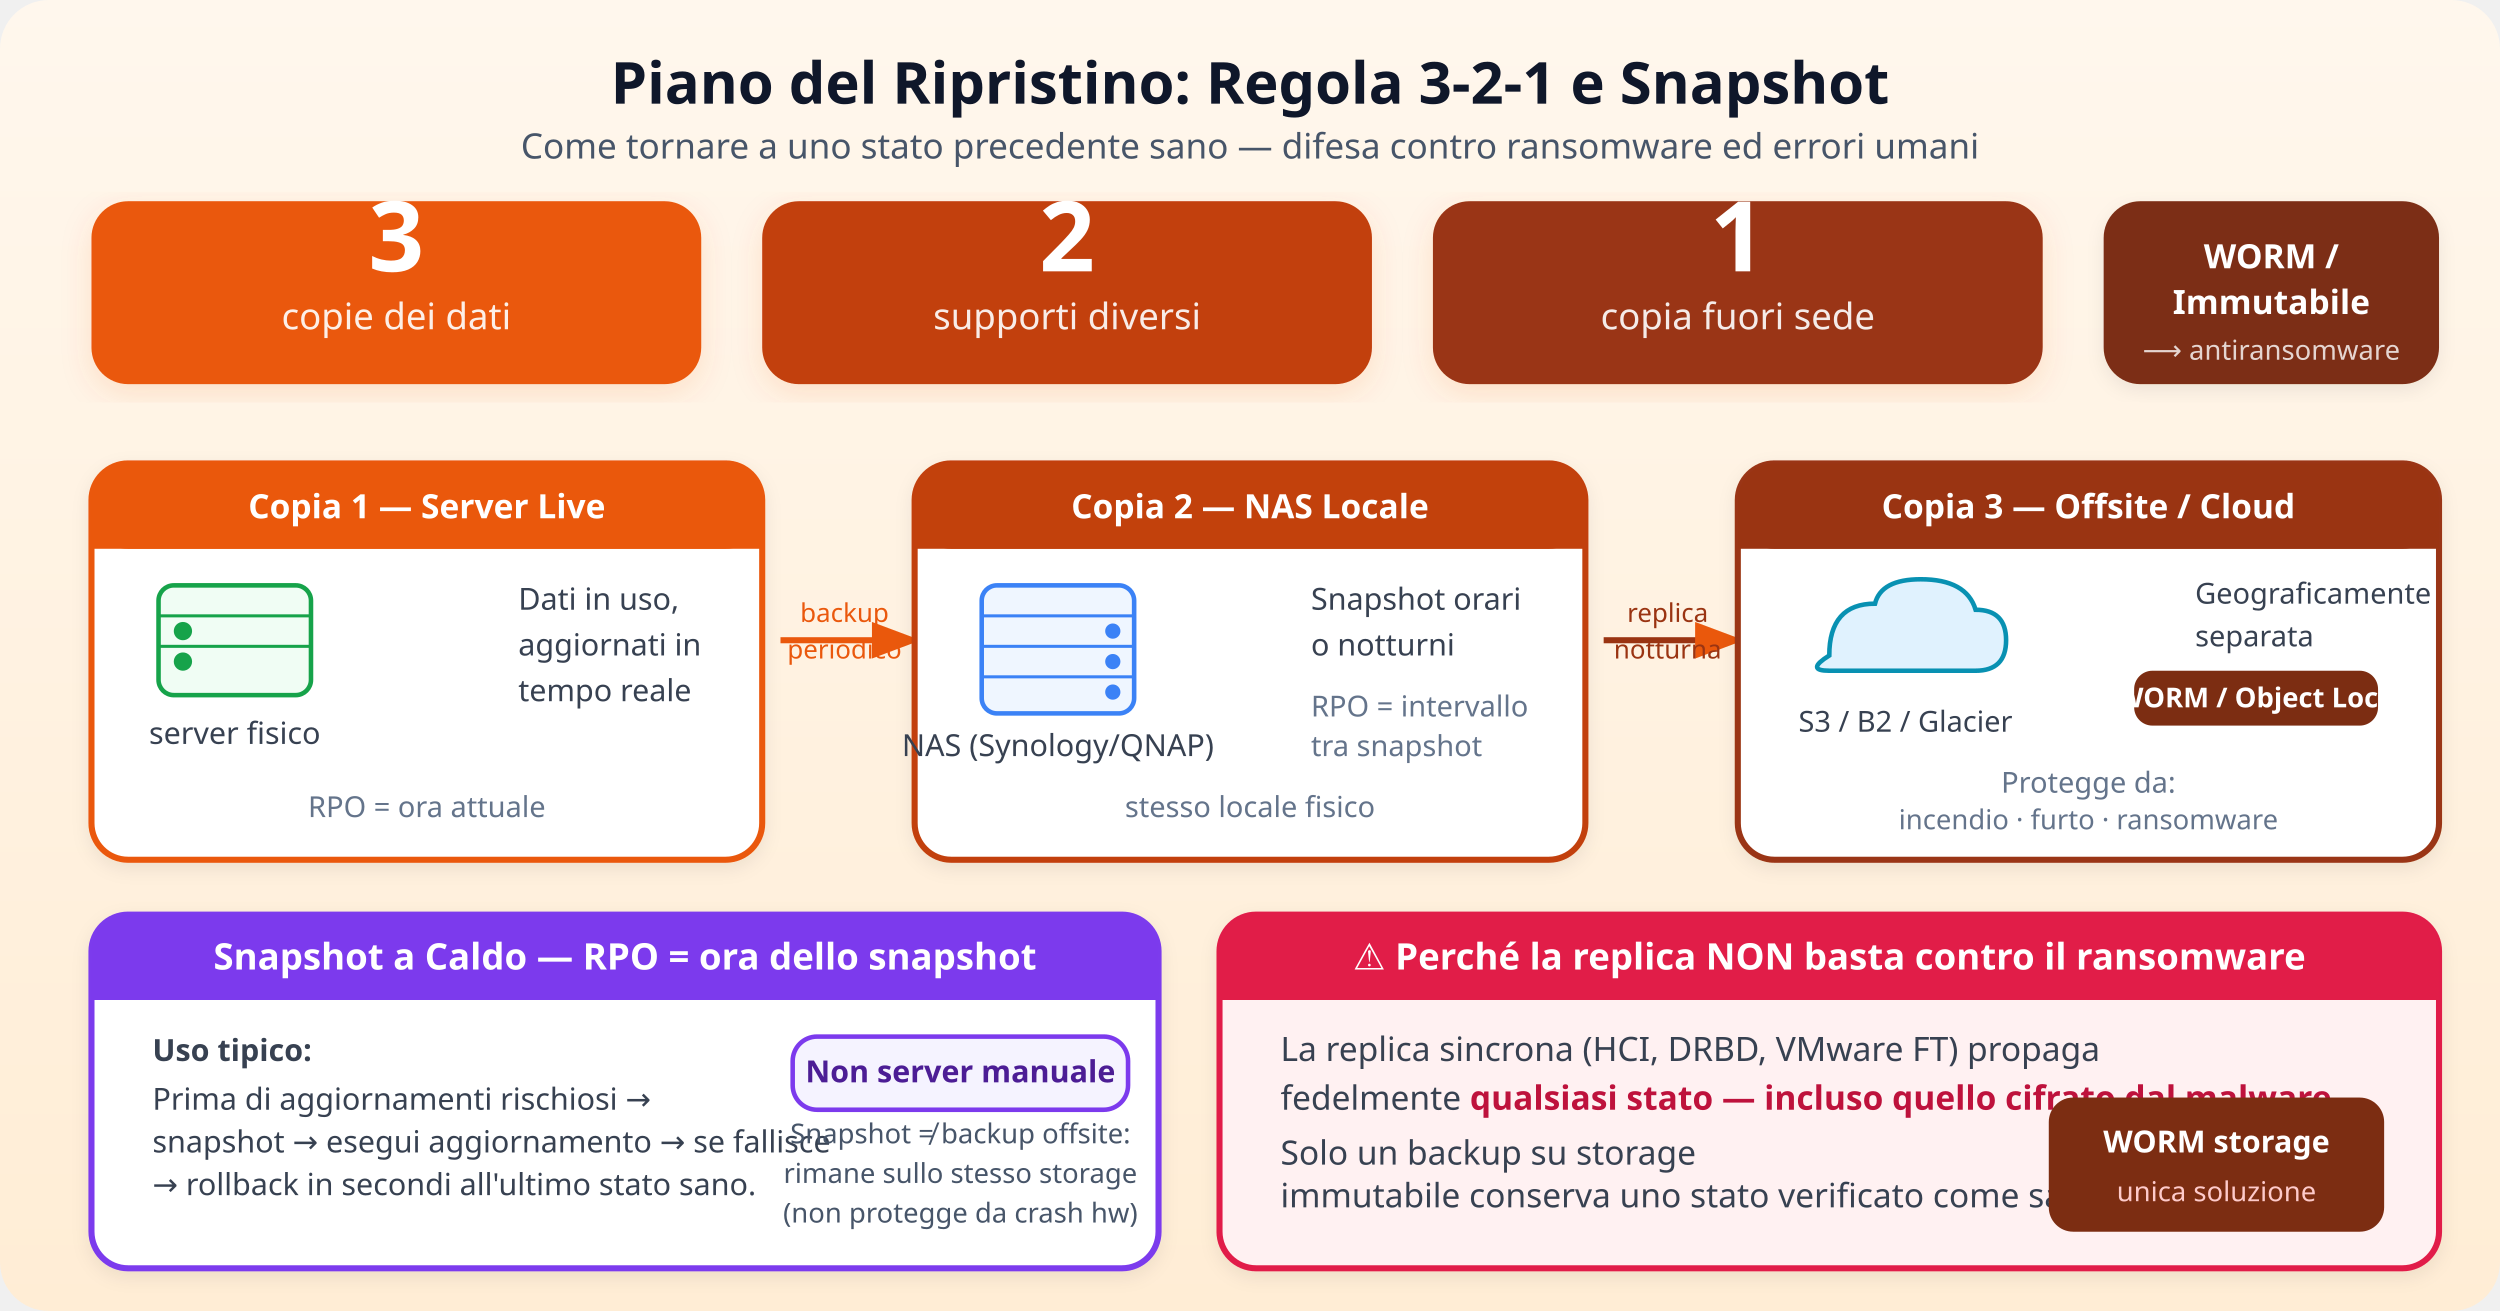
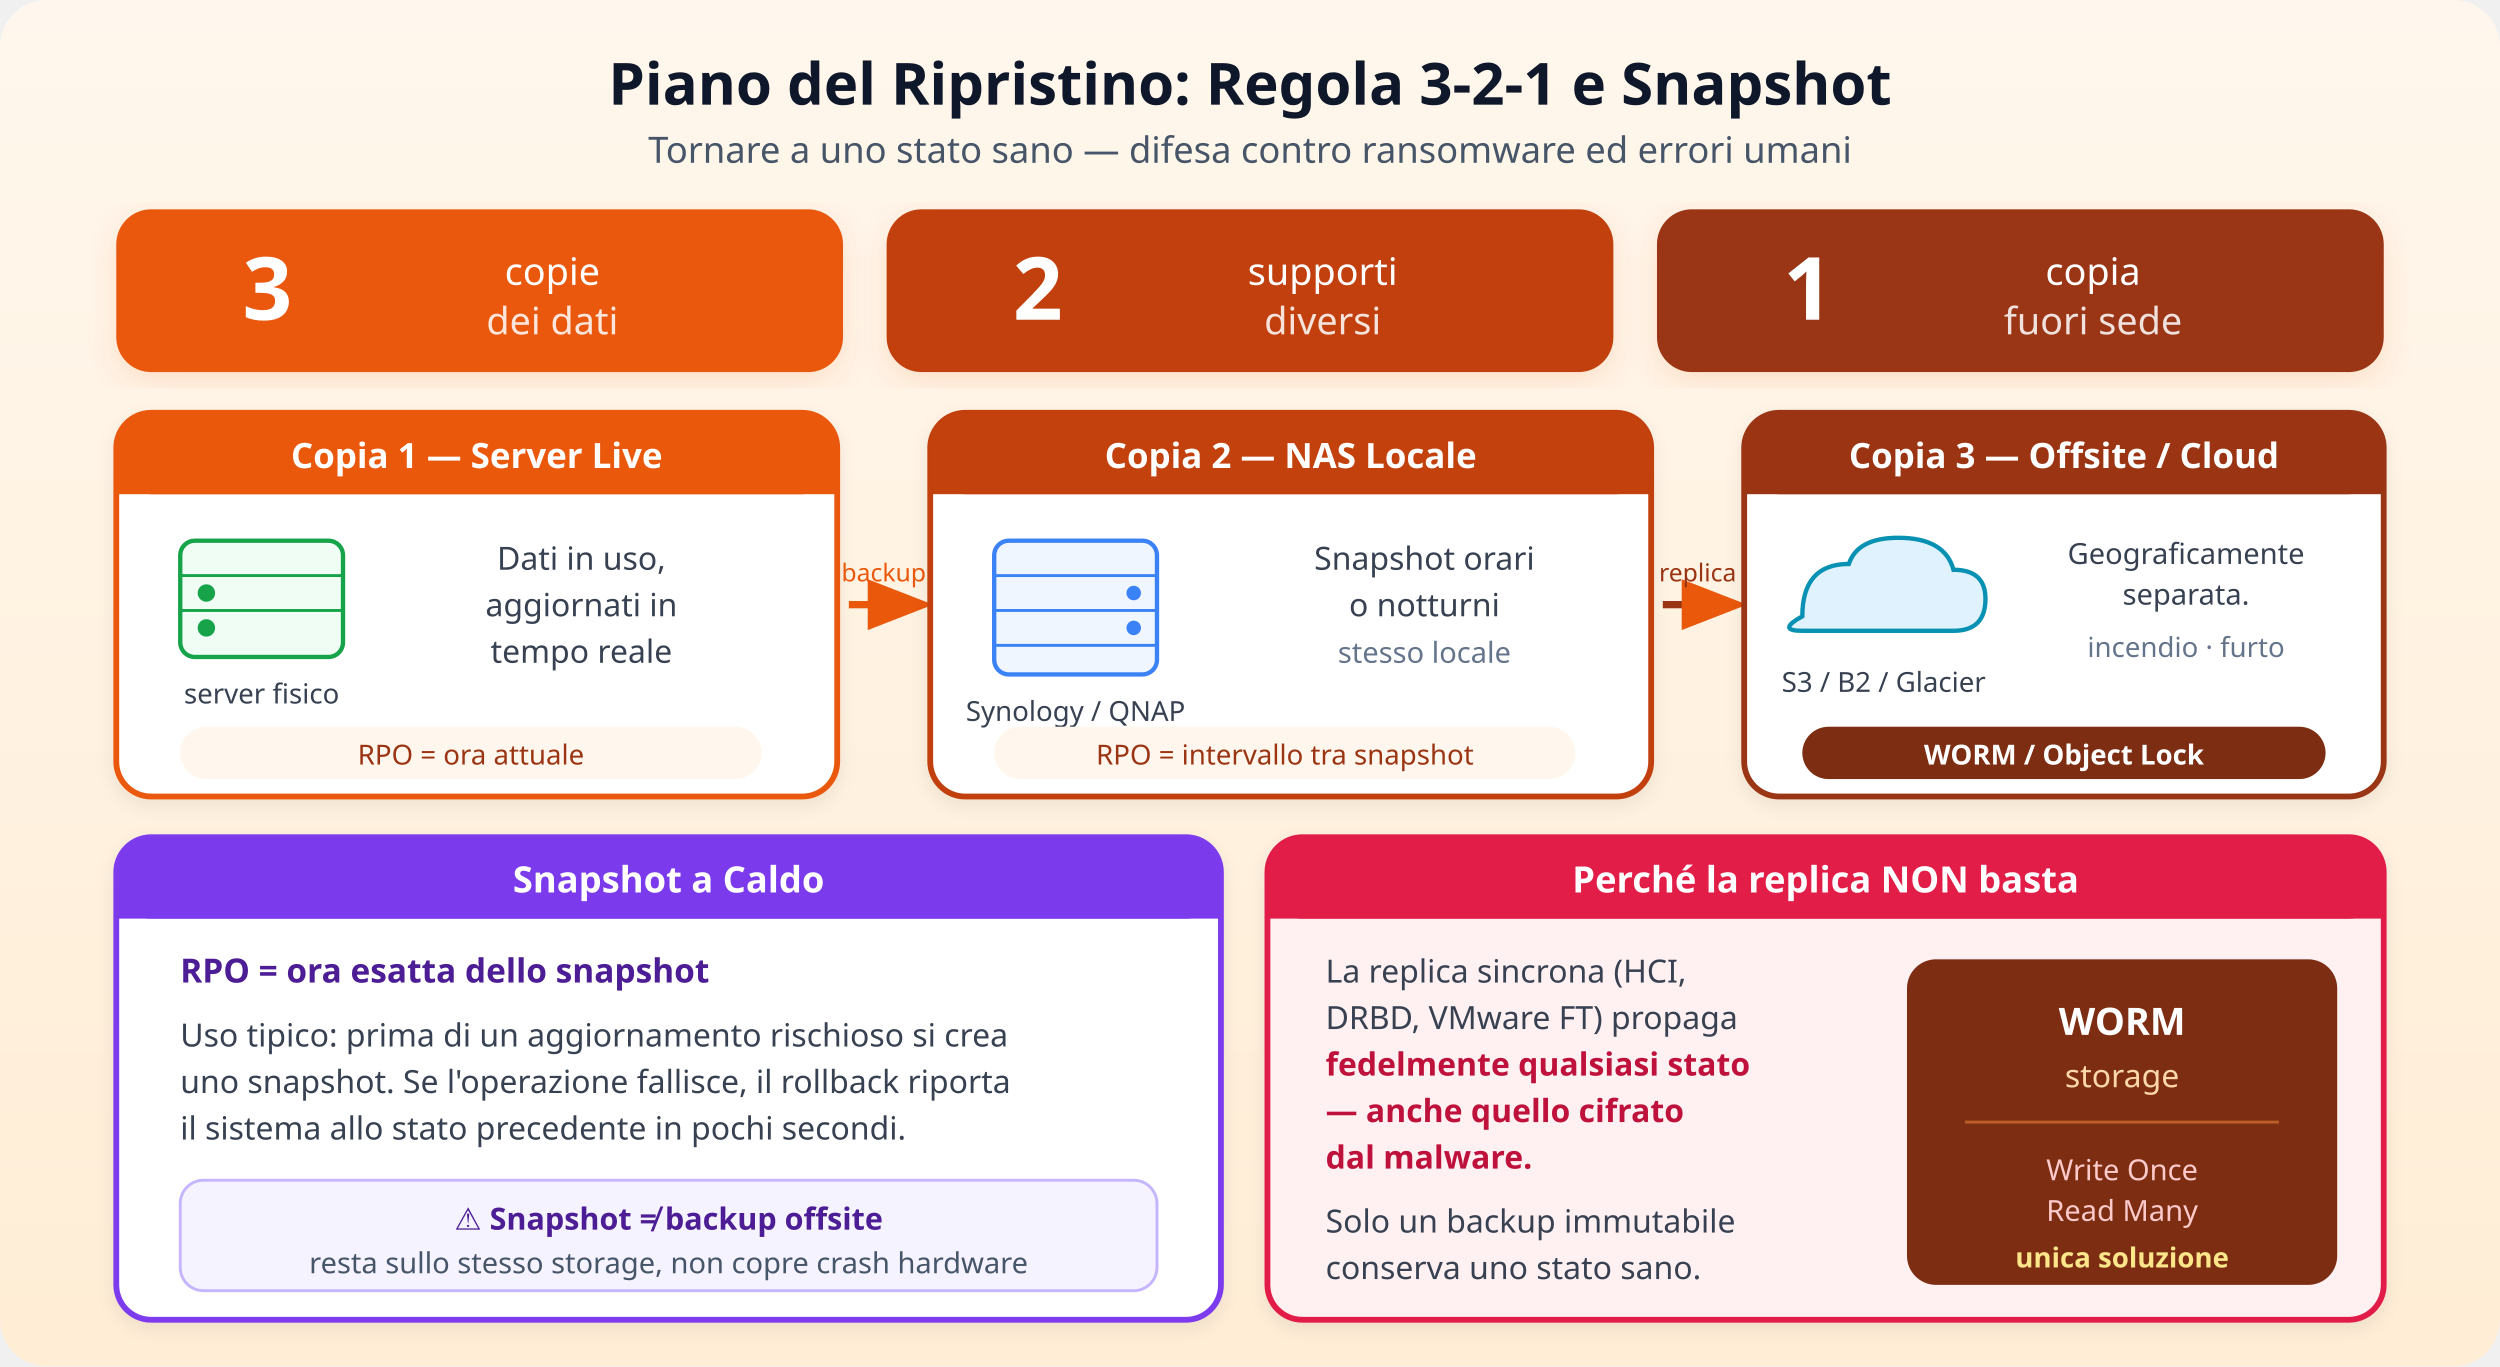
- <svg xmlns="http://www.w3.org/2000/svg" viewBox="0 0 820 430" font-family="'Segoe UI', system-ui, sans-serif">
+ <svg xmlns="http://www.w3.org/2000/svg" viewBox="0 0 860 470" font-family="'Segoe UI', system-ui, sans-serif">
  <defs>
    <linearGradient id="bg5" x1="0" y1="0" x2="0" y2="1">
      <stop offset="0%" stop-color="#fff7ed" />
      <stop offset="100%" stop-color="#ffedd5" />
    </linearGradient>
    <filter id="sh5">
      <feDropShadow dx="0" dy="3" stdDeviation="5" flood-color="#ea580c22" />
    </filter>
    <filter id="sh5b">
      <feDropShadow dx="0" dy="2" stdDeviation="3" flood-color="#00000012" />
    </filter>
-     <marker id="arr5" markerWidth="8" markerHeight="8" refX="6" refY="3" orient="auto">
-       <path d="M0,0 L0,6 L8,3 z" fill="#ea580c" />
-     </marker>
-     <marker id="arr5b" markerWidth="8" markerHeight="8" refX="6" refY="3" orient="auto">
-       <path d="M0,0 L0,6 L8,3 z" fill="#64748b" />
+     <marker id="a5" markerWidth="9" markerHeight="9" refX="7" refY="3.5" orient="auto">
+       <path d="M0,0 L0,7 L9,3.5 z" fill="#ea580c" />
    </marker>
  </defs>
-   <rect width="820" height="430" fill="url(#bg5)" rx="16" />
-   <text x="410" y="34" text-anchor="middle" font-size="19" font-weight="700" fill="#0f172a">Piano del Ripristino: Regola 3-2-1 e Snapshot</text>
-   <text x="410" y="52" text-anchor="middle" font-size="11.5" fill="#475569">Come tornare a uno stato precedente sano — difesa contro ransomware ed errori umani</text>
-   <rect x="30" y="66" width="200" height="60" rx="12" fill="#ea580c" filter="url(#sh5)" />
-   <text x="130" y="89" text-anchor="middle" font-size="32" font-weight="900" fill="white">3</text>
-   <text x="130" y="108" text-anchor="middle" font-size="12" fill="rgba(255,255,255,0.9)">copie dei dati</text>
-   <rect x="250" y="66" width="200" height="60" rx="12" fill="#c2410c" filter="url(#sh5)" />
-   <text x="350" y="89" text-anchor="middle" font-size="32" font-weight="900" fill="white">2</text>
-   <text x="350" y="108" text-anchor="middle" font-size="12" fill="rgba(255,255,255,0.9)">supporti diversi</text>
-   <rect x="470" y="66" width="200" height="60" rx="12" fill="#9a3412" filter="url(#sh5)" />
-   <text x="570" y="89" text-anchor="middle" font-size="32" font-weight="900" fill="white">1</text>
-   <text x="570" y="108" text-anchor="middle" font-size="12" fill="rgba(255,255,255,0.9)">copia fuori sede</text>
-   <rect x="690" y="66" width="110" height="60" rx="12" fill="#7c2d12" filter="url(#sh5b)" />
-   <text x="745" y="88" text-anchor="middle" font-size="11" font-weight="700" fill="white">WORM /</text>
-   <text x="745" y="103" text-anchor="middle" font-size="11" font-weight="700" fill="white">Immutabile</text>
-   <text x="745" y="118" text-anchor="middle" font-size="9" fill="rgba(255,255,255,0.8)">⟶ antiransomware</text>
-   <rect x="30" y="152" width="220" height="130" rx="12" fill="white" stroke="#ea580c" stroke-width="2" filter="url(#sh5b)" />
-   <rect x="30" y="152" width="220" height="28" rx="12" fill="#ea580c" />
-   <rect x="30" y="168" width="220" height="12" fill="#ea580c" />
-   <text x="140" y="170" text-anchor="middle" font-size="11" font-weight="700" fill="white">Copia 1 — Server Live</text>
-   <rect x="52" y="192" width="50" height="36" rx="5" fill="#f0fdf4" stroke="#16a34a" stroke-width="1.5" />
-   <line x1="52" y1="202" x2="102" y2="202" stroke="#16a34a" stroke-width="1" />
-   <line x1="52" y1="212" x2="102" y2="212" stroke="#16a34a" stroke-width="1" />
-   <circle cx="60" cy="207" r="3" fill="#16a34a" />
-   <circle cx="60" cy="217" r="3" fill="#16a34a" />
-   <text x="77" y="244" text-anchor="middle" font-size="10" fill="#374151">server fisico</text>
-   <text x="170" y="200" font-size="10" fill="#374151">Dati in uso,</text>
-   <text x="170" y="215" font-size="10" fill="#374151">aggiornati in</text>
-   <text x="170" y="230" font-size="10" fill="#374151">tempo reale</text>
-   <text x="140" y="268" text-anchor="middle" font-size="9.5" fill="#64748b">RPO = ora attuale</text>
-   <path d="M 256,210 C 274,210 280,210 298,210" stroke="#ea580c" stroke-width="2" fill="none" marker-end="url(#arr5)" />
-   <text x="277" y="204" text-anchor="middle" font-size="8.5" fill="#ea580c">backup</text>
-   <text x="277" y="216" text-anchor="middle" font-size="8.5" fill="#ea580c">periodico</text>
-   <rect x="300" y="152" width="220" height="130" rx="12" fill="white" stroke="#c2410c" stroke-width="2" filter="url(#sh5b)" />
-   <rect x="300" y="152" width="220" height="28" rx="12" fill="#c2410c" />
-   <rect x="300" y="168" width="220" height="12" fill="#c2410c" />
-   <text x="410" y="170" text-anchor="middle" font-size="11" font-weight="700" fill="white">Copia 2 — NAS Locale</text>
-   <rect x="322" y="192" width="50" height="42" rx="5" fill="#eff6ff" stroke="#3b82f6" stroke-width="1.5" />
-   <line x1="322" y1="202" x2="372" y2="202" stroke="#3b82f6" stroke-width="1" />
-   <line x1="322" y1="212" x2="372" y2="212" stroke="#3b82f6" stroke-width="1" />
-   <line x1="322" y1="222" x2="372" y2="222" stroke="#3b82f6" stroke-width="1" />
-   <circle cx="365" cy="207" r="2.5" fill="#3b82f6" />
-   <circle cx="365" cy="217" r="2.5" fill="#3b82f6" />
-   <circle cx="365" cy="227" r="2.5" fill="#3b82f6" />
-   <text x="347" y="248" text-anchor="middle" font-size="10" fill="#374151">NAS (Synology/QNAP)</text>
-   <text x="430" y="200" font-size="10" fill="#374151">Snapshot orari</text>
-   <text x="430" y="215" font-size="10" fill="#374151">o notturni</text>
-   <text x="430" y="235" font-size="9.5" fill="#64748b">RPO = intervallo</text>
-   <text x="430" y="248" font-size="9.5" fill="#64748b">tra snapshot</text>
-   <text x="410" y="268" text-anchor="middle" font-size="9.5" fill="#64748b">stesso locale fisico</text>
-   <path d="M 526,210 C 544,210 550,210 568,210" stroke="#9a3412" stroke-width="2" fill="none" marker-end="url(#arr5)" />
-   <text x="547" y="204" text-anchor="middle" font-size="8.5" fill="#9a3412">replica</text>
-   <text x="547" y="216" text-anchor="middle" font-size="8.5" fill="#9a3412">notturna</text>
-   <rect x="570" y="152" width="230" height="130" rx="12" fill="white" stroke="#9a3412" stroke-width="2" filter="url(#sh5b)" />
-   <rect x="570" y="152" width="230" height="28" rx="12" fill="#9a3412" />
-   <rect x="570" y="168" width="230" height="12" fill="#9a3412" />
-   <text x="685" y="170" text-anchor="middle" font-size="11" font-weight="700" fill="white">Copia 3 — Offsite / Cloud</text>
-   <path d="M600,215 Q600,198 615,198 Q617,190 630,190 Q645,190 648,200 Q658,200 658,210 Q658,220 648,220 L600,220 Q592,220 600,215 Z" fill="#e0f2fe" stroke="#0891b2" stroke-width="1.5" />
-   <text x="625" y="240" text-anchor="middle" font-size="9.5" fill="#374151">S3 / B2 / Glacier</text>
-   <text x="720" y="198" font-size="9.5" fill="#374151">Geograficamente</text>
-   <text x="720" y="212" font-size="9.5" fill="#374151">separata</text>
-   <rect x="700" y="220" width="80" height="18" rx="6" fill="#7c2d12" />
-   <text x="740" y="232" text-anchor="middle" font-size="9" font-weight="700" fill="white">WORM / Object Lock</text>
-   <text x="685" y="260" text-anchor="middle" font-size="9.5" fill="#64748b">Protegge da:</text>
-   <text x="685" y="272" text-anchor="middle" font-size="9" fill="#64748b">incendio · furto · ransomware</text>
-   <rect x="30" y="300" width="350" height="116" rx="12" fill="white" stroke="#7c3aed" stroke-width="2" filter="url(#sh5b)" />
-   <rect x="30" y="300" width="350" height="28" rx="12" fill="#7c3aed" />
-   <rect x="30" y="316" width="350" height="12" fill="#7c3aed" />
-   <text x="205" y="318" text-anchor="middle" font-size="12" font-weight="700" fill="white">Snapshot a Caldo — RPO = ora dello snapshot</text>
-   <text x="50" y="348" font-size="10" fill="#374151" font-weight="600">Uso tipico:</text>
-   <text x="50" y="364" font-size="10" fill="#374151">Prima di aggiornamenti rischiosi →</text>
-   <text x="50" y="378" font-size="10" fill="#374151">snapshot → esegui aggiornamento → se fallisce</text>
-   <text x="50" y="392" font-size="10" fill="#374151">→ rollback in secondi all'ultimo stato sano.</text>
-   <rect x="260" y="340" width="110" height="24" rx="8" fill="#f5f3ff" stroke="#7c3aed" stroke-width="1.5" />
-   <text x="315" y="355" text-anchor="middle" font-size="10" font-weight="700" fill="#4c1d95">Non server manuale</text>
-   <text x="315" y="375" font-size="9" fill="#475569" text-anchor="middle">Snapshot ≠ backup offsite:</text>
-   <text x="315" y="388" font-size="9" fill="#475569" text-anchor="middle">rimane sullo stesso storage</text>
-   <text x="315" y="401" font-size="9" fill="#475569" text-anchor="middle">(non protegge da crash hw)</text>
-   <rect x="400" y="300" width="400" height="116" rx="12" fill="#fff1f2" stroke="#e11d48" stroke-width="2" filter="url(#sh5b)" />
-   <rect x="400" y="300" width="400" height="28" rx="12" fill="#e11d48" />
-   <rect x="400" y="316" width="400" height="12" fill="#e11d48" />
-   <text x="600" y="318" text-anchor="middle" font-size="12" font-weight="700" fill="white">⚠  Perché la replica NON basta contro il ransomware</text>
-   <text x="420" y="348" font-size="11" fill="#374151">La replica sincrona (HCI, DRBD, VMware FT) propaga</text>
-   <text x="420" y="364" font-size="11" fill="#374151">fedelmente <tspan font-weight="700" fill="#be123c">qualsiasi stato — incluso quello cifrato dal malware</tspan>.</text>
-   <text x="420" y="382" font-size="11" fill="#374151">Solo un backup su storage</text>
-   <text x="420" y="396" font-size="11" fill="#374151">immutabile conserva uno stato verificato come sano.</text>
-   <rect x="672" y="360" width="110" height="44" rx="8" fill="#7c2d12" />
-   <text x="727" y="378" text-anchor="middle" font-size="10" font-weight="700" fill="white">WORM storage</text>
-   <text x="727" y="394" text-anchor="middle" font-size="9" fill="#fecaca">unica soluzione</text>
+   <rect width="860" height="470" fill="url(#bg5)" rx="16" />
+   <text x="430" y="36" text-anchor="middle" font-size="20" font-weight="700" fill="#0f172a">Piano del Ripristino: Regola 3-2-1 e Snapshot</text>
+   <text x="430" y="56" text-anchor="middle" font-size="12.5" fill="#475569">Tornare a uno stato sano — difesa contro ransomware ed errori umani</text>
+   <rect x="40" y="72" width="250" height="56" rx="12" fill="#ea580c" filter="url(#sh5)" />
+   <text x="92" y="110" text-anchor="middle" font-size="30" font-weight="900" fill="white">3</text>
+   <text x="190" y="98" text-anchor="middle" font-size="13" fill="white">copie</text>
+   <text x="190" y="115" text-anchor="middle" font-size="13" fill="rgba(255,255,255,0.85)">dei dati</text>
+   <rect x="305" y="72" width="250" height="56" rx="12" fill="#c2410c" filter="url(#sh5)" />
+   <text x="357" y="110" text-anchor="middle" font-size="30" font-weight="900" fill="white">2</text>
+   <text x="455" y="98" text-anchor="middle" font-size="13" fill="white">supporti</text>
+   <text x="455" y="115" text-anchor="middle" font-size="13" fill="rgba(255,255,255,0.85)">diversi</text>
+   <rect x="570" y="72" width="250" height="56" rx="12" fill="#9a3412" filter="url(#sh5)" />
+   <text x="622" y="110" text-anchor="middle" font-size="30" font-weight="900" fill="white">1</text>
+   <text x="720" y="98" text-anchor="middle" font-size="13" fill="white">copia</text>
+   <text x="720" y="115" text-anchor="middle" font-size="13" fill="rgba(255,255,255,0.85)">fuori sede</text>
+   <rect x="40" y="142" width="248" height="132" rx="12" fill="white" stroke="#ea580c" stroke-width="2" filter="url(#sh5b)" />
+   <rect x="40" y="142" width="248" height="28" rx="12" fill="#ea580c" />
+   <rect x="40" y="158" width="248" height="12" fill="#ea580c" />
+   <text x="164" y="161" text-anchor="middle" font-size="12" font-weight="700" fill="white">Copia 1 — Server Live</text>
+   <rect x="62" y="186" width="56" height="40" rx="5" fill="#f0fdf4" stroke="#16a34a" stroke-width="1.5" />
+   <line x1="62" y1="198" x2="118" y2="198" stroke="#16a34a" stroke-width="1" />
+   <line x1="62" y1="210" x2="118" y2="210" stroke="#16a34a" stroke-width="1" />
+   <circle cx="71" cy="204" r="3" fill="#16a34a" />
+   <circle cx="71" cy="216" r="3" fill="#16a34a" />
+   <text x="90" y="242" text-anchor="middle" font-size="9.5" fill="#374151">server fisico</text>
+   <text x="200" y="196" text-anchor="middle" font-size="11" fill="#374151">Dati in uso,</text>
+   <text x="200" y="212" text-anchor="middle" font-size="11" fill="#374151">aggiornati in</text>
+   <text x="200" y="228" text-anchor="middle" font-size="11" fill="#374151">tempo reale</text>
+   <rect x="62" y="250" width="200" height="18" rx="9" fill="#fff7ed" />
+   <text x="162" y="263" text-anchor="middle" font-size="9.5" fill="#9a3412">RPO = ora attuale</text>
+   <line x1="292" y1="208" x2="316" y2="208" stroke="#ea580c" stroke-width="2.5" marker-end="url(#a5)" />
+   <text x="304" y="200" text-anchor="middle" font-size="8.5" fill="#ea580c">backup</text>
+   <rect x="320" y="142" width="248" height="132" rx="12" fill="white" stroke="#c2410c" stroke-width="2" filter="url(#sh5b)" />
+   <rect x="320" y="142" width="248" height="28" rx="12" fill="#c2410c" />
+   <rect x="320" y="158" width="248" height="12" fill="#c2410c" />
+   <text x="444" y="161" text-anchor="middle" font-size="12" font-weight="700" fill="white">Copia 2 — NAS Locale</text>
+   <rect x="342" y="186" width="56" height="46" rx="5" fill="#eff6ff" stroke="#3b82f6" stroke-width="1.5" />
+   <line x1="342" y1="198" x2="398" y2="198" stroke="#3b82f6" stroke-width="1" />
+   <line x1="342" y1="210" x2="398" y2="210" stroke="#3b82f6" stroke-width="1" />
+   <line x1="342" y1="222" x2="398" y2="222" stroke="#3b82f6" stroke-width="1" />
+   <circle cx="390" cy="204" r="2.5" fill="#3b82f6" />
+   <circle cx="390" cy="216" r="2.5" fill="#3b82f6" />
+   <text x="370" y="248" text-anchor="middle" font-size="9.5" fill="#374151">Synology / QNAP</text>
+   <text x="490" y="196" text-anchor="middle" font-size="11" fill="#374151">Snapshot orari</text>
+   <text x="490" y="212" text-anchor="middle" font-size="11" fill="#374151">o notturni</text>
+   <text x="490" y="228" text-anchor="middle" font-size="10" fill="#64748b">stesso locale</text>
+   <rect x="342" y="250" width="200" height="18" rx="9" fill="#fff7ed" />
+   <text x="442" y="263" text-anchor="middle" font-size="9.5" fill="#9a3412">RPO = intervallo tra snapshot</text>
+   <line x1="572" y1="208" x2="596" y2="208" stroke="#9a3412" stroke-width="2.5" marker-end="url(#a5)" />
+   <text x="584" y="200" text-anchor="middle" font-size="8.5" fill="#9a3412">replica</text>
+   <rect x="600" y="142" width="220" height="132" rx="12" fill="white" stroke="#9a3412" stroke-width="2" filter="url(#sh5b)" />
+   <rect x="600" y="142" width="220" height="28" rx="12" fill="#9a3412" />
+   <rect x="600" y="158" width="220" height="12" fill="#9a3412" />
+   <text x="710" y="161" text-anchor="middle" font-size="12" font-weight="700" fill="white">Copia 3 — Offsite / Cloud</text>
+   <path d="M620,212 Q620,194 636,194 Q639,185 653,185 Q669,185 672,196 Q683,196 683,206 Q683,217 672,217 L620,217 Q611,217 620,212 Z" fill="#e0f2fe" stroke="#0891b2" stroke-width="1.5" />
+   <text x="648" y="238" text-anchor="middle" font-size="9.5" fill="#374151">S3 / B2 / Glacier</text>
+   <text x="752" y="194" text-anchor="middle" font-size="10" fill="#374151">Geograficamente</text>
+   <text x="752" y="208" text-anchor="middle" font-size="10" fill="#374151">separata.</text>
+   <text x="752" y="226" text-anchor="middle" font-size="9.5" fill="#64748b">incendio · furto</text>
+   <rect x="620" y="250" width="180" height="18" rx="9" fill="#7c2d12" />
+   <text x="710" y="263" text-anchor="middle" font-size="9.5" font-weight="700" fill="white">WORM / Object Lock</text>
+   <rect x="40" y="288" width="380" height="166" rx="12" fill="white" stroke="#7c3aed" stroke-width="2" filter="url(#sh5b)" />
+   <rect x="40" y="288" width="380" height="28" rx="12" fill="#7c3aed" />
+   <rect x="40" y="304" width="380" height="12" fill="#7c3aed" />
+   <text x="230" y="307" text-anchor="middle" font-size="12.5" font-weight="700" fill="white">Snapshot a Caldo</text>
+   <text x="62" y="338" font-size="11.5" font-weight="700" fill="#4c1d95">RPO = ora esatta dello snapshot</text>
+   <text x="62" y="360" font-size="11" fill="#374151">Uso tipico: prima di un aggiornamento rischioso si crea</text>
+   <text x="62" y="376" font-size="11" fill="#374151">uno snapshot. Se l'operazione fallisce, il rollback riporta</text>
+   <text x="62" y="392" font-size="11" fill="#374151">il sistema allo stato precedente in pochi secondi.</text>
+   <rect x="62" y="406" width="336" height="38" rx="8" fill="#f5f3ff" stroke="#c4b5fd" stroke-width="1" />
+   <text x="230" y="423" text-anchor="middle" font-size="10.5" font-weight="700" fill="#4c1d95">⚠ Snapshot ≠ backup offsite</text>
+   <text x="230" y="438" text-anchor="middle" font-size="10" fill="#475569">resta sullo stesso storage, non copre crash hardware</text>
+   <rect x="436" y="288" width="384" height="166" rx="12" fill="#fff1f2" stroke="#e11d48" stroke-width="2" filter="url(#sh5b)" />
+   <rect x="436" y="288" width="384" height="28" rx="12" fill="#e11d48" />
+   <rect x="436" y="304" width="384" height="12" fill="#e11d48" />
+   <text x="628" y="307" text-anchor="middle" font-size="12.5" font-weight="700" fill="white">Perché la replica NON basta</text>
+   <text x="456" y="338" font-size="11" fill="#374151">La replica sincrona (HCI,</text>
+   <text x="456" y="354" font-size="11" fill="#374151">DRBD, VMware FT) propaga</text>
+   <text x="456" y="370" font-size="11" font-weight="700" fill="#be123c">fedelmente qualsiasi stato</text>
+   <text x="456" y="386" font-size="11" font-weight="700" fill="#be123c">— anche quello cifrato</text>
+   <text x="456" y="402" font-size="11" font-weight="700" fill="#be123c">dal malware.</text>
+   <text x="456" y="424" font-size="11" fill="#374151">Solo un backup immutabile</text>
+   <text x="456" y="440" font-size="11" fill="#374151">conserva uno stato sano.</text>
+   <rect x="656" y="330" width="148" height="112" rx="10" fill="#7c2d12" />
+   <text x="730" y="356" text-anchor="middle" font-size="13" font-weight="700" fill="white">WORM</text>
+   <text x="730" y="374" text-anchor="middle" font-size="11" fill="#fed7aa">storage</text>
+   <line x1="676" y1="386" x2="784" y2="386" stroke="#fb923c" stroke-width="1" opacity="0.5" />
+   <text x="730" y="406" text-anchor="middle" font-size="10" fill="#fecaca">Write Once</text>
+   <text x="730" y="420" text-anchor="middle" font-size="10" fill="#fecaca">Read Many</text>
+   <text x="730" y="436" text-anchor="middle" font-size="9.5" font-weight="700" fill="#fde68a">unica soluzione</text>
</svg>
